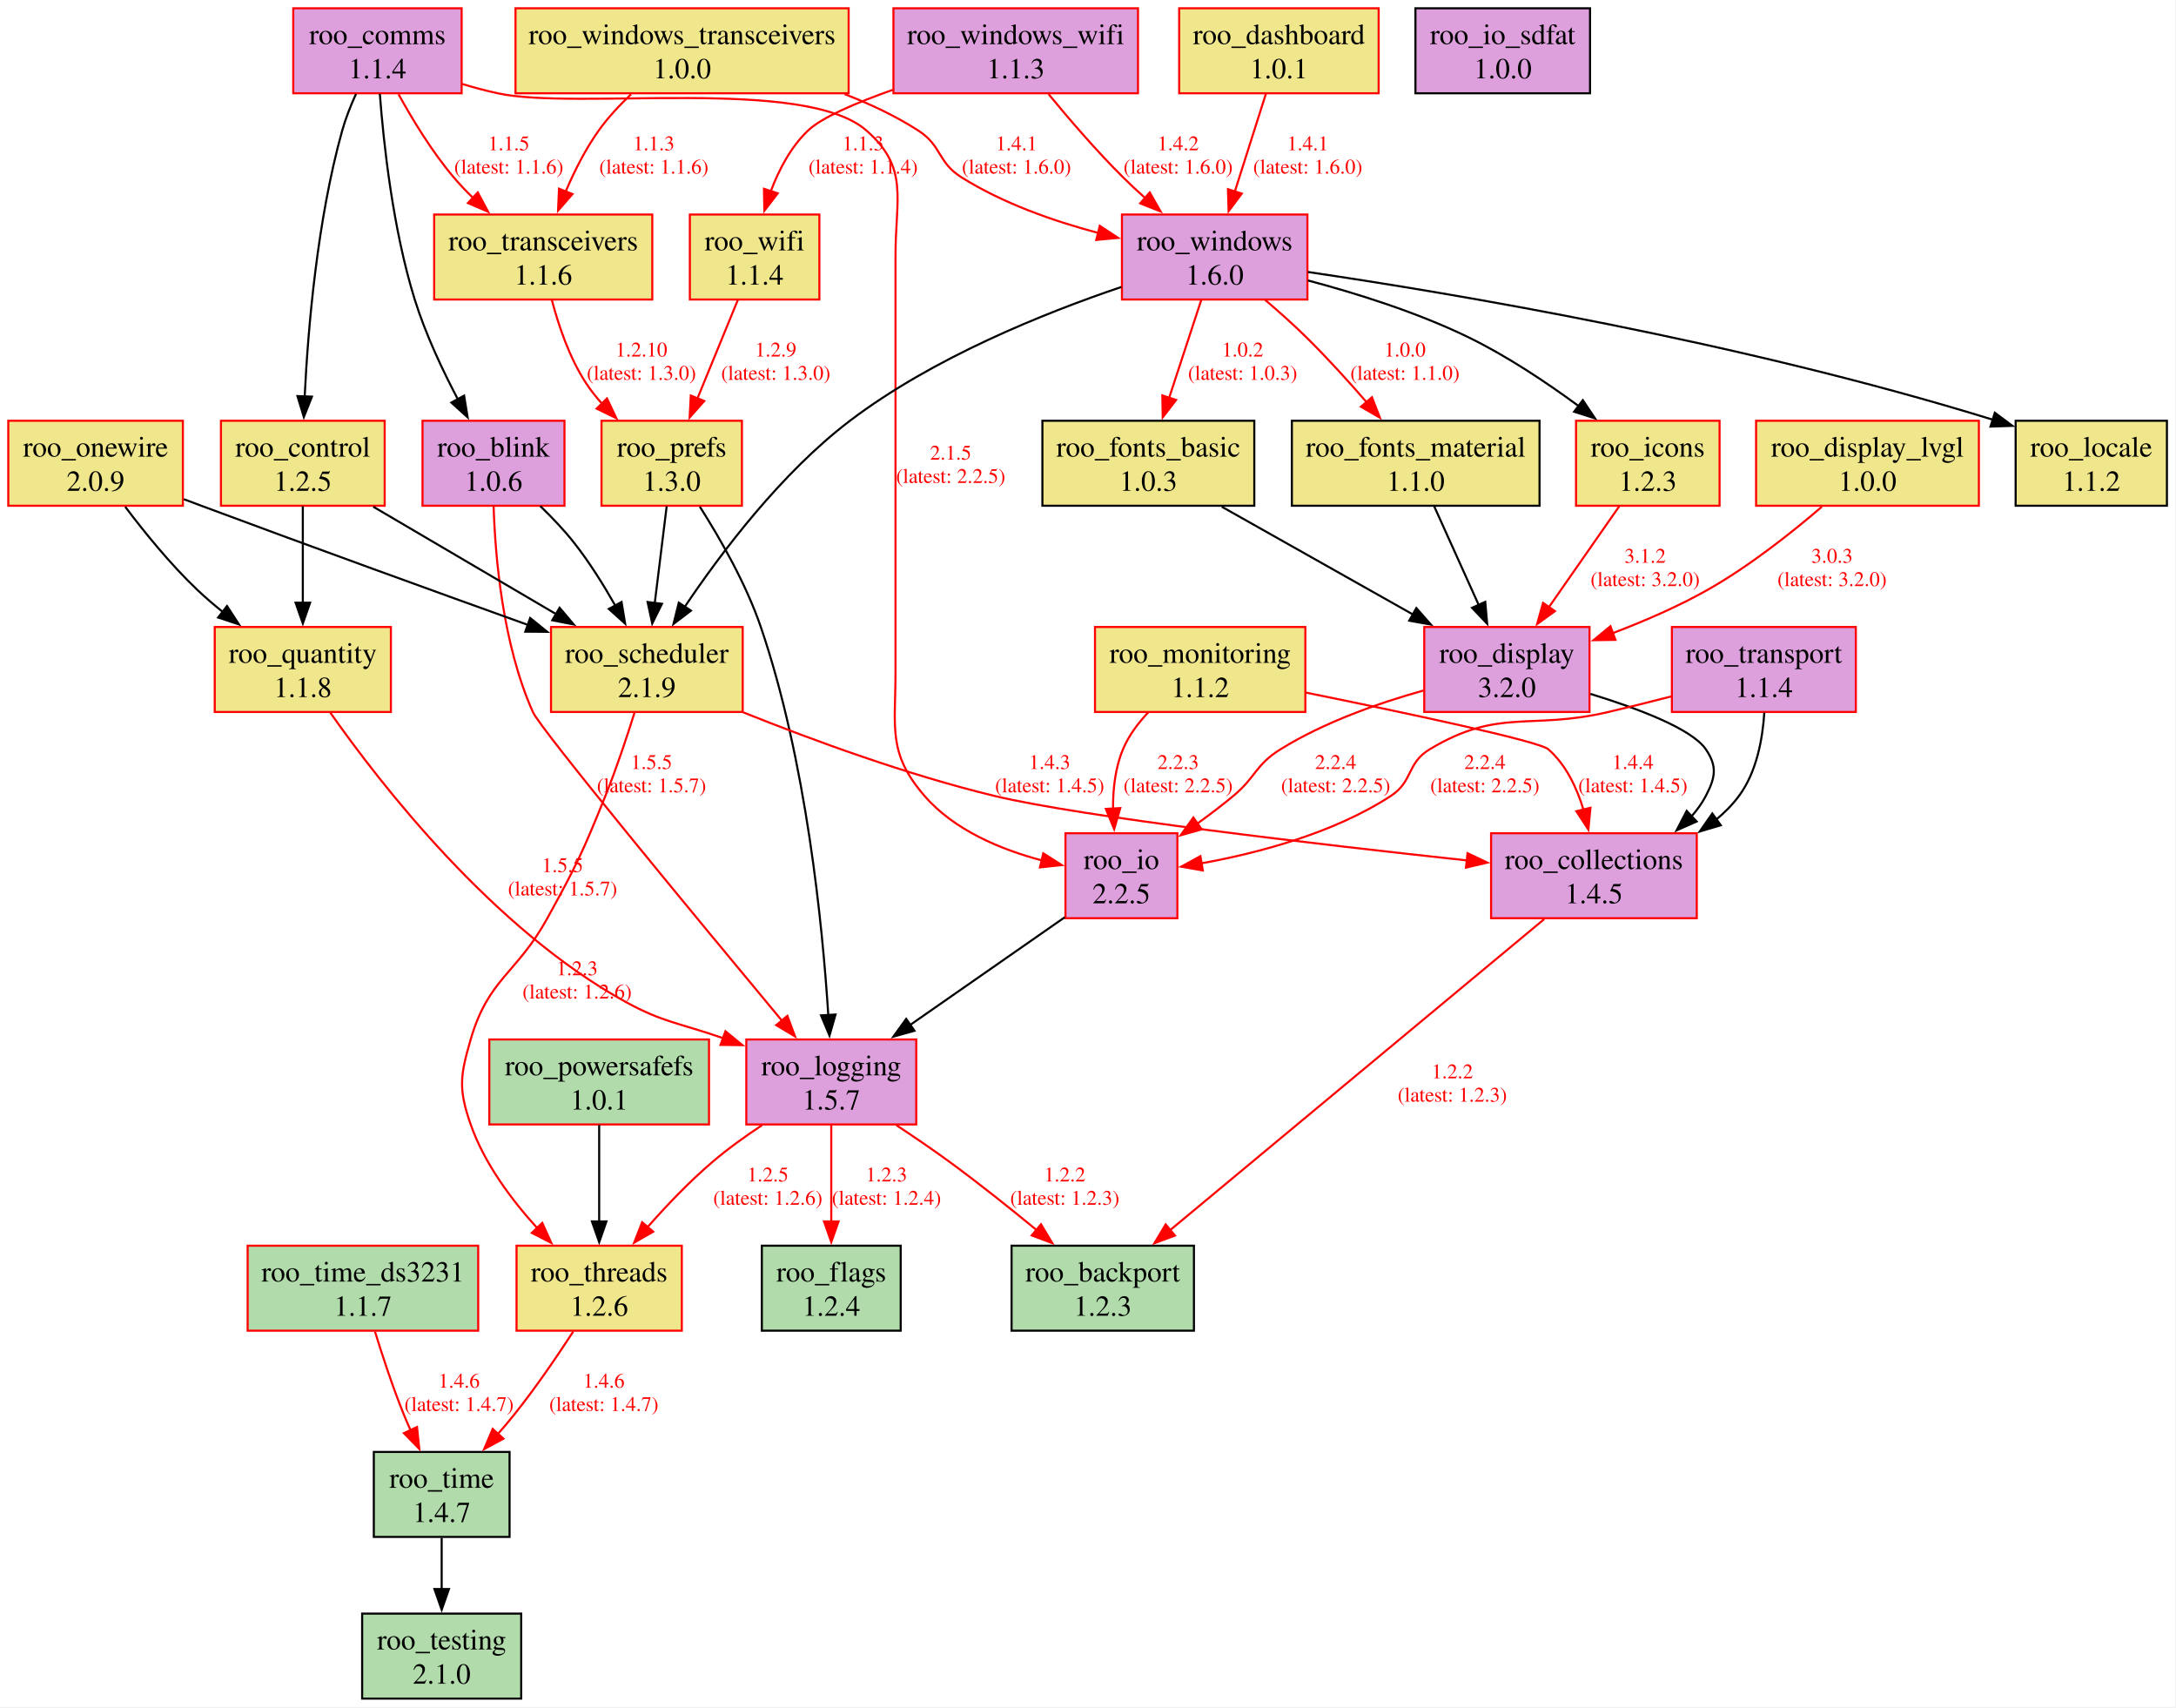
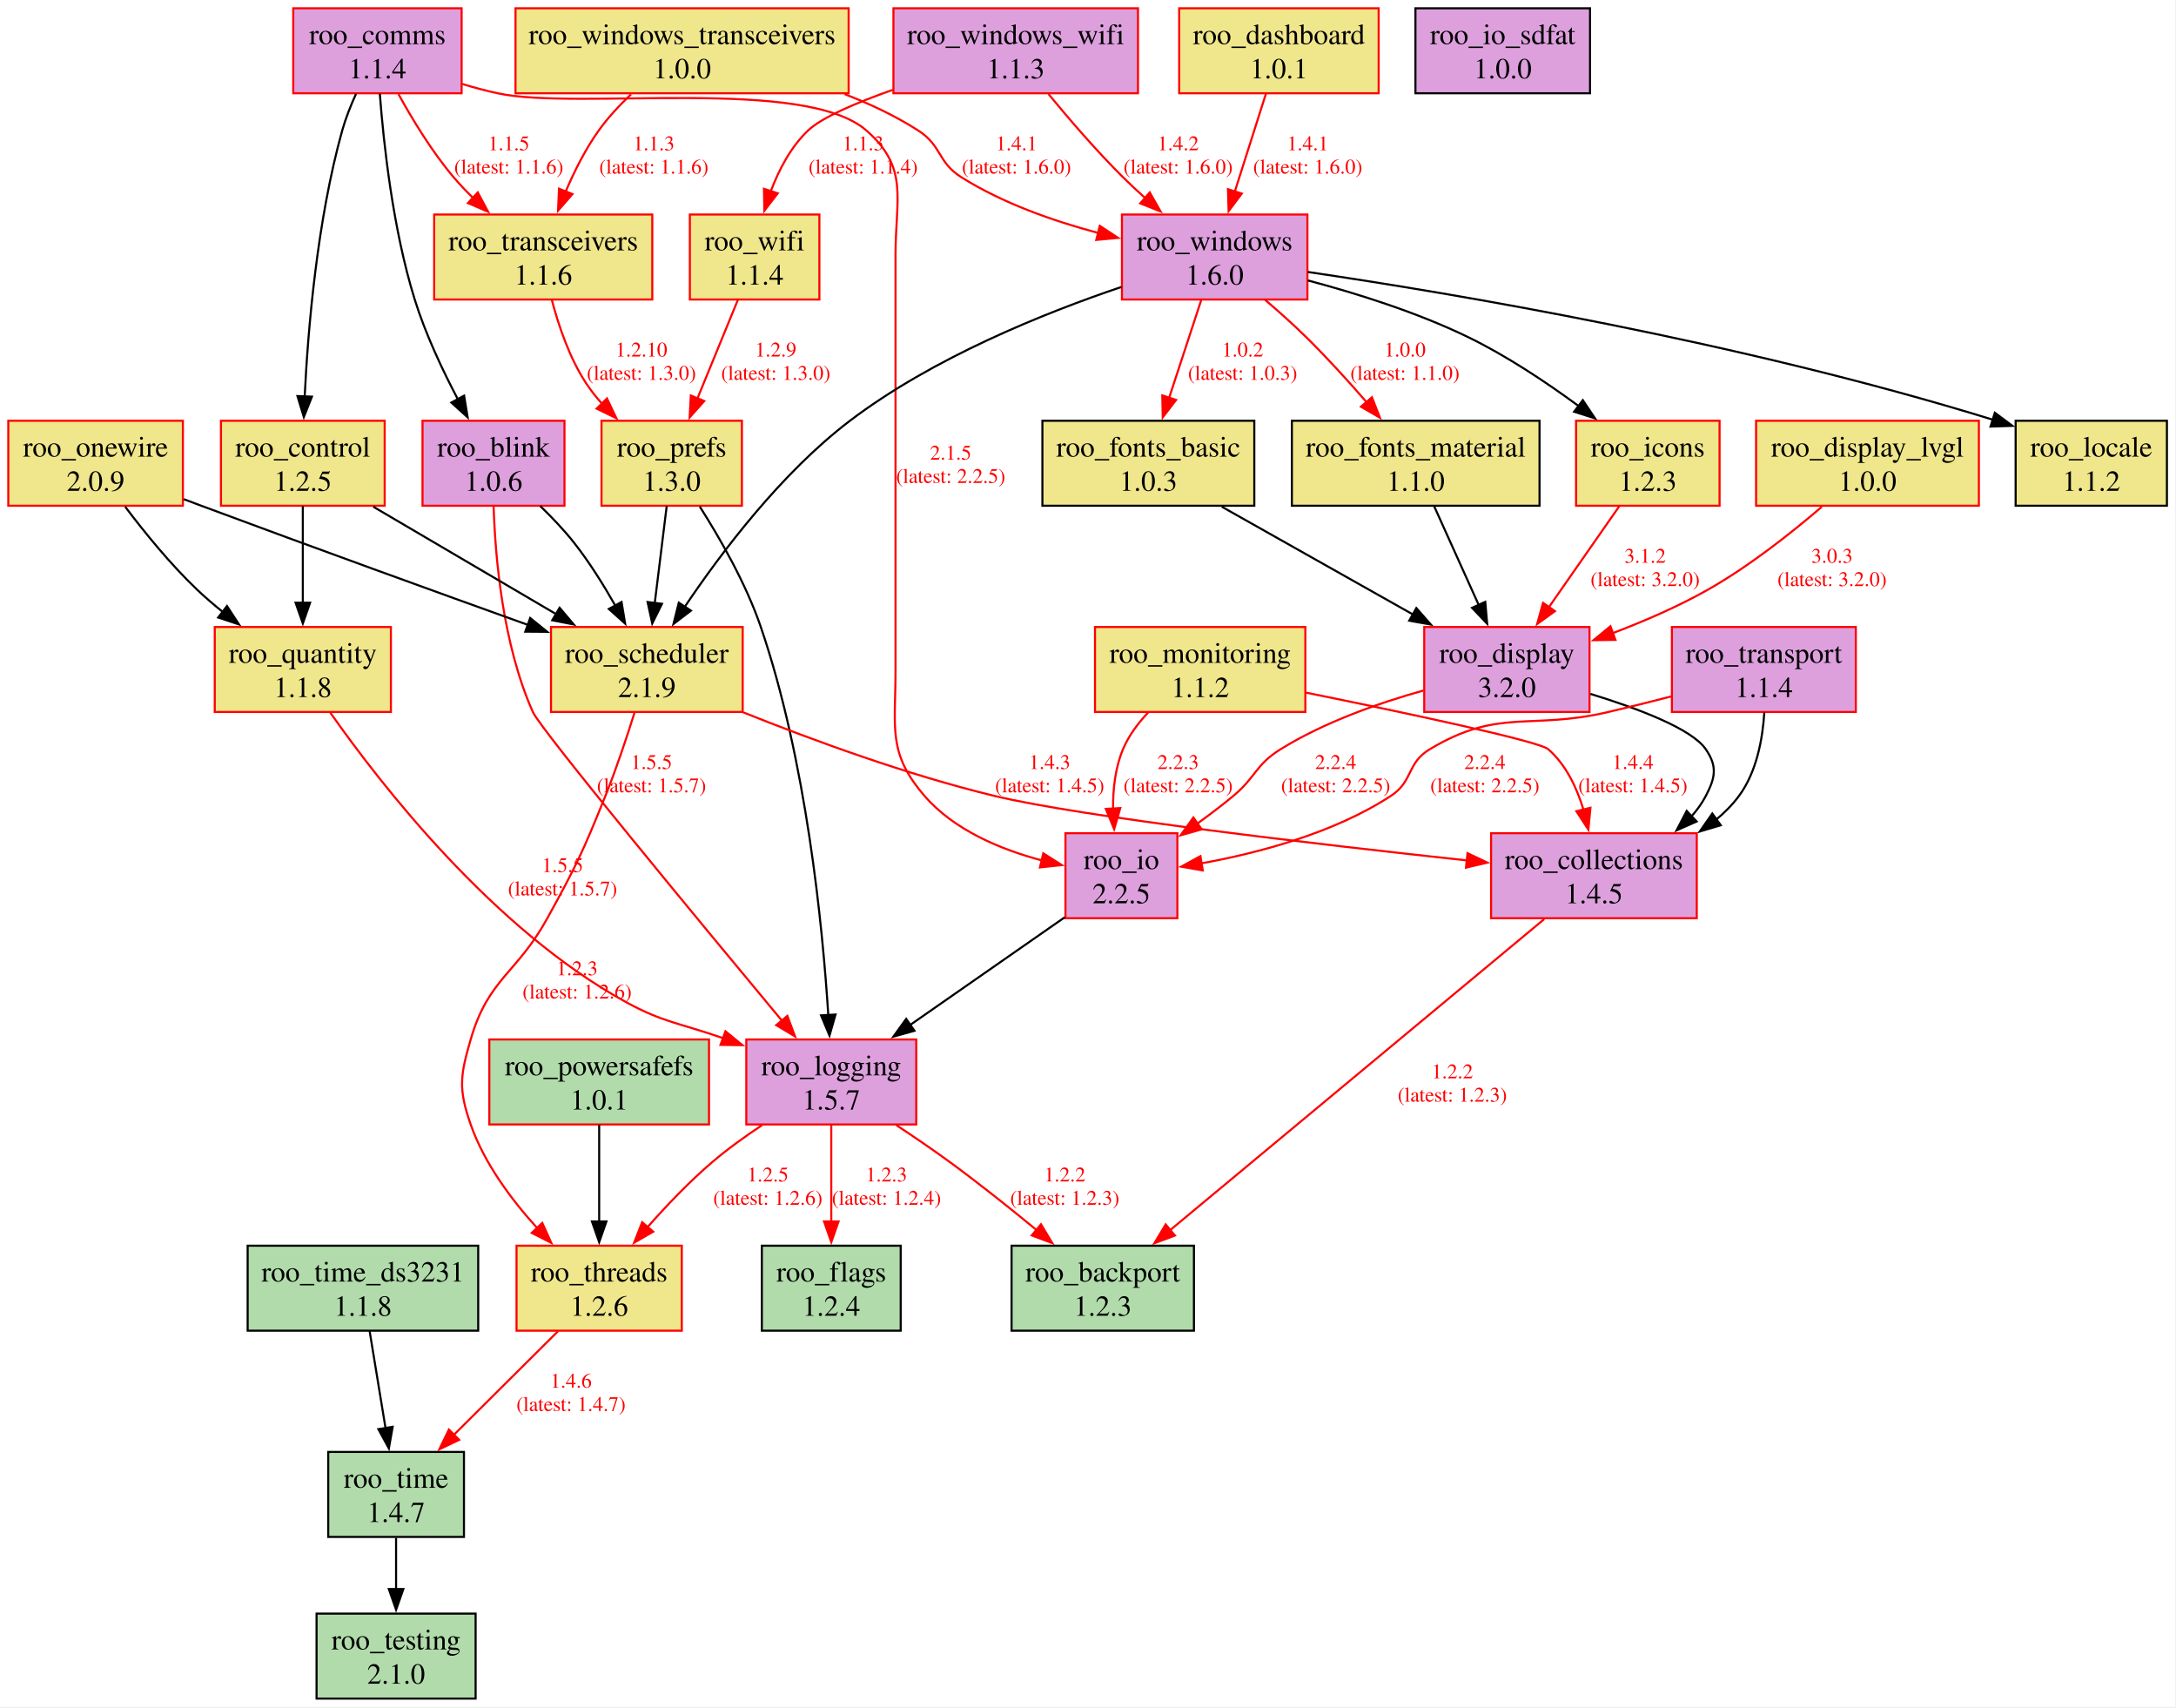
<svg xmlns="http://www.w3.org/2000/svg" width="1050pt" height="824pt" viewBox="0.00 0.00 1050.00 824.00">
  <g id="graph0" class="graph" transform="scale(1 1) rotate(0) translate(4 819.5)">
    <polygon fill="white" stroke="none" points="-4,4 -4,-819.5 1045.62,-819.5 1045.62,4 -4,4" />
    <g id="node1" class="node">
      <polygon fill="#b1dbab" stroke="black" points="572.12,-218.5 484.12,-218.5 484.12,-177.5 572.12,-177.5 572.12,-218.5" />
      <text xml:space="preserve" text-anchor="middle" x="528.12" y="-201.2" font-family="Times,serif" font-size="14.00">roo_backport</text>
      <text xml:space="preserve" text-anchor="middle" x="528.12" y="-184.7" font-family="Times,serif" font-size="14.00">1.2.3</text>
    </g>
    <g id="node2" class="node">
      <polygon fill="plum" stroke="red" points="268.38,-616.5 199.88,-616.5 199.88,-575.5 268.38,-575.5 268.38,-616.5" />
      <text xml:space="preserve" text-anchor="middle" x="234.12" y="-599.2" font-family="Times,serif" font-size="14.00">roo_blink</text>
      <text xml:space="preserve" text-anchor="middle" x="234.12" y="-582.7" font-family="Times,serif" font-size="14.00">1.0.6</text>
    </g>
    <g id="node16" class="node">
      <polygon fill="plum" stroke="red" points="438.12,-318 356.12,-318 356.12,-277 438.12,-277 438.12,-318" />
      <text xml:space="preserve" text-anchor="middle" x="397.12" y="-300.7" font-family="Times,serif" font-size="14.00">roo_logging</text>
      <text xml:space="preserve" text-anchor="middle" x="397.12" y="-284.2" font-family="Times,serif" font-size="14.00">1.5.7</text>
    </g>
    <g id="edge1" class="edge">
      <path fill="none" stroke="red" d="M234.19,-575.16C234.96,-550.79 238.54,-508.67 253.12,-476 256.94,-467.45 333.48,-374.94 373.38,-326.98" />
      <polygon fill="red" stroke="red" points="375.93,-329.39 379.64,-319.46 370.55,-324.91 375.93,-329.39" />
      <text xml:space="preserve" text-anchor="middle" x="310.37" y="-448.5" font-family="Times,serif" font-size="10.00" fill="red">1.5.5</text>
      <text xml:space="preserve" text-anchor="middle" x="310.37" y="-437.25" font-family="Times,serif" font-size="10.00" fill="red">(latest: 1.5.7)</text>
    </g>
    <g id="node22" class="node">
      <polygon fill="khaki" stroke="red" points="354.38,-517 261.88,-517 261.88,-476 354.38,-476 354.38,-517" />
      <text xml:space="preserve" text-anchor="middle" x="308.12" y="-499.7" font-family="Times,serif" font-size="14.00">roo_scheduler</text>
      <text xml:space="preserve" text-anchor="middle" x="308.12" y="-483.2" font-family="Times,serif" font-size="14.00">2.1.9</text>
    </g>
    <g id="edge2" class="edge">
      <path fill="none" stroke="black" d="M256.68,-575.36C262.37,-569.87 268.25,-563.7 273.12,-557.5 280.43,-548.21 287.27,-537.25 292.93,-527.25" />
      <polygon fill="black" stroke="black" points="295.92,-529.07 297.65,-518.62 289.78,-525.71 295.92,-529.07" />
    </g>
    <g id="node3" class="node">
      <polygon fill="plum" stroke="red" points="814.75,-417.5 715.5,-417.5 715.5,-376.5 814.75,-376.5 814.75,-417.5" />
      <text xml:space="preserve" text-anchor="middle" x="765.12" y="-400.2" font-family="Times,serif" font-size="14.00">roo_collections</text>
      <text xml:space="preserve" text-anchor="middle" x="765.12" y="-383.7" font-family="Times,serif" font-size="14.00">1.4.5</text>
    </g>
    <g id="edge3" class="edge">
      <path fill="none" stroke="red" d="M741.1,-376.03C698.31,-340.46 608.9,-266.14 560.66,-226.04" />
      <polygon fill="red" stroke="red" points="562.96,-223.4 553.03,-219.7 558.48,-228.78 562.96,-223.4" />
      <text xml:space="preserve" text-anchor="middle" x="696.81" y="-299.25" font-family="Times,serif" font-size="10.00" fill="red">1.2.2</text>
      <text xml:space="preserve" text-anchor="middle" x="696.81" y="-288" font-family="Times,serif" font-size="10.00" fill="red">(latest: 1.2.3)</text>
    </g>
    <g id="node4" class="node">
      <polygon fill="plum" stroke="red" points="218.75,-815.5 137.5,-815.5 137.5,-774.5 218.75,-774.5 218.75,-815.5" />
      <text xml:space="preserve" text-anchor="middle" x="178.12" y="-798.2" font-family="Times,serif" font-size="14.00">roo_comms</text>
      <text xml:space="preserve" text-anchor="middle" x="178.12" y="-781.7" font-family="Times,serif" font-size="14.00">1.1.4</text>
    </g>
    <g id="edge4" class="edge">
      <path fill="none" stroke="black" d="M179.28,-774.22C181.1,-750.26 185.57,-708.92 196.12,-675 201.31,-658.33 209.59,-640.77 217.1,-626.55" />
      <polygon fill="black" stroke="black" points="219.95,-628.62 221.65,-618.16 213.8,-625.28 219.95,-628.62" />
    </g>
    <g id="node5" class="node">
      <polygon fill="khaki" stroke="red" points="181.62,-616.5 102.62,-616.5 102.62,-575.5 181.62,-575.5 181.62,-616.5" />
      <text xml:space="preserve" text-anchor="middle" x="142.12" y="-599.2" font-family="Times,serif" font-size="14.00">roo_control</text>
      <text xml:space="preserve" text-anchor="middle" x="142.12" y="-582.7" font-family="Times,serif" font-size="14.00">1.2.5</text>
    </g>
    <g id="edge5" class="edge">
      <path fill="none" stroke="black" d="M167.78,-774.19C165.24,-768.6 162.78,-762.42 161.12,-756.5 149,-713.03 144.61,-660.78 143.02,-628.23" />
      <polygon fill="black" stroke="black" points="146.52,-628.13 142.61,-618.28 139.53,-628.42 146.52,-628.13" />
    </g>
    <g id="node13" class="node">
      <polygon fill="plum" stroke="red" points="564.12,-417.5 510.12,-417.5 510.12,-376.5 564.12,-376.5 564.12,-417.5" />
      <text xml:space="preserve" text-anchor="middle" x="537.12" y="-400.2" font-family="Times,serif" font-size="14.00">roo_io</text>
      <text xml:space="preserve" text-anchor="middle" x="537.12" y="-383.7" font-family="Times,serif" font-size="14.00">2.2.5</text>
    </g>
    <g id="edge6" class="edge">
      <path fill="none" stroke="red" d="M219,-779C224.7,-777.28 230.52,-775.71 236.12,-774.5 274.99,-766.11 384.27,-782.75 414.12,-756.5 434.69,-738.42 428.12,-723.88 428.12,-696.5 428.12,-696.5 428.12,-696.5 428.12,-495.5 428.12,-468.12 424.23,-456.23 442.12,-435.5 456.46,-418.89 479.13,-409.58 498.72,-404.39" />
      <polygon fill="red" stroke="red" points="499.41,-407.82 508.35,-402.13 497.81,-401.01 499.41,-407.82" />
      <text xml:space="preserve" text-anchor="middle" x="454.75" y="-597.75" font-family="Times,serif" font-size="10.00" fill="red">2.1.5</text>
      <text xml:space="preserve" text-anchor="middle" x="454.75" y="-586.5" font-family="Times,serif" font-size="10.00" fill="red">(latest: 2.2.5)</text>
    </g>
    <g id="node27" class="node">
      <polygon fill="khaki" stroke="red" points="310.75,-716 205.5,-716 205.5,-675 310.75,-675 310.75,-716" />
      <text xml:space="preserve" text-anchor="middle" x="258.12" y="-698.7" font-family="Times,serif" font-size="14.00">roo_transceivers</text>
      <text xml:space="preserve" text-anchor="middle" x="258.12" y="-682.2" font-family="Times,serif" font-size="14.00">1.1.6</text>
    </g>
    <g id="edge7" class="edge">
      <path fill="none" stroke="red" d="M188.3,-774.06C195.01,-761.87 204.45,-746.3 214.88,-734 217.76,-730.6 220.96,-727.24 224.27,-724.01" />
      <polygon fill="red" stroke="red" points="226.54,-726.68 231.53,-717.33 221.8,-721.53 226.54,-726.68" />
      <text xml:space="preserve" text-anchor="middle" x="241.5" y="-747" font-family="Times,serif" font-size="10.00" fill="red">1.1.5</text>
      <text xml:space="preserve" text-anchor="middle" x="241.5" y="-735.75" font-family="Times,serif" font-size="10.00" fill="red">(latest: 1.1.6)</text>
    </g>
    <g id="node21" class="node">
      <polygon fill="khaki" stroke="red" points="184.62,-517 99.62,-517 99.62,-476 184.62,-476 184.62,-517" />
      <text xml:space="preserve" text-anchor="middle" x="142.12" y="-499.7" font-family="Times,serif" font-size="14.00">roo_quantity</text>
      <text xml:space="preserve" text-anchor="middle" x="142.12" y="-483.2" font-family="Times,serif" font-size="14.00">1.1.8</text>
    </g>
    <g id="edge8" class="edge">
      <path fill="none" stroke="black" d="M142.12,-575.27C142.12,-561.79 142.12,-543.66 142.12,-528.29" />
      <polygon fill="black" stroke="black" points="145.63,-528.71 142.13,-518.71 138.63,-528.71 145.63,-528.71" />
    </g>
    <g id="edge9" class="edge">
      <path fill="none" stroke="black" d="M176.12,-575.03C201.63,-560.05 236.77,-539.41 264.38,-523.19" />
      <polygon fill="black" stroke="black" points="266.02,-526.29 272.87,-518.21 262.48,-520.25 266.02,-526.29" />
    </g>
    <g id="node6" class="node">
      <polygon fill="khaki" stroke="red" points="661.25,-815.5 565,-815.5 565,-774.5 661.25,-774.5 661.25,-815.5" />
      <text xml:space="preserve" text-anchor="middle" x="613.12" y="-798.2" font-family="Times,serif" font-size="14.00">roo_dashboard</text>
      <text xml:space="preserve" text-anchor="middle" x="613.12" y="-781.7" font-family="Times,serif" font-size="14.00">1.0.1</text>
    </g>
    <g id="node30" class="node">
      <polygon fill="plum" stroke="red" points="626.88,-716 537.38,-716 537.38,-675 626.88,-675 626.88,-716" />
      <text xml:space="preserve" text-anchor="middle" x="582.12" y="-698.7" font-family="Times,serif" font-size="14.00">roo_windows</text>
      <text xml:space="preserve" text-anchor="middle" x="582.12" y="-682.2" font-family="Times,serif" font-size="14.00">1.6.0</text>
    </g>
    <g id="edge10" class="edge">
      <path fill="none" stroke="red" d="M606.85,-774.27C602.52,-760.66 596.69,-742.3 591.77,-726.84" />
      <polygon fill="red" stroke="red" points="595.21,-726.11 588.85,-717.64 588.54,-728.23 595.21,-726.11" />
      <text xml:space="preserve" text-anchor="middle" x="627.03" y="-747" font-family="Times,serif" font-size="10.00" fill="red">1.4.1</text>
      <text xml:space="preserve" text-anchor="middle" x="627.03" y="-735.75" font-family="Times,serif" font-size="10.00" fill="red">(latest: 1.6.0)</text>
    </g>
    <g id="node7" class="node">
      <polygon fill="plum" stroke="red" points="763,-517 683.25,-517 683.25,-476 763,-476 763,-517" />
      <text xml:space="preserve" text-anchor="middle" x="723.12" y="-499.7" font-family="Times,serif" font-size="14.00">roo_display</text>
      <text xml:space="preserve" text-anchor="middle" x="723.12" y="-483.2" font-family="Times,serif" font-size="14.00">3.2.0</text>
    </g>
    <g id="edge11" class="edge">
      <path fill="none" stroke="black" d="M763.41,-484.73C786.57,-477.64 812.39,-467.86 819.12,-458 824.76,-449.74 823.76,-444.36 819.12,-435.5 817.27,-431.95 814.91,-428.68 812.22,-425.66" />
      <polygon fill="black" stroke="black" points="814.69,-423.17 805,-418.88 809.89,-428.28 814.69,-423.17" />
    </g>
    <g id="edge12" class="edge">
      <path fill="none" stroke="red" d="M682.79,-486.33C661.3,-480.32 635.01,-471.11 613.88,-458 601.79,-450.5 602.06,-444.59 591.12,-435.5 585.65,-430.95 579.64,-426.39 573.68,-422.1" />
      <polygon fill="red" stroke="red" points="575.88,-419.37 565.68,-416.49 571.85,-425.1 575.88,-419.37" />
      <text xml:space="preserve" text-anchor="middle" x="640.5" y="-448.5" font-family="Times,serif" font-size="10.00" fill="red">2.2.4</text>
      <text xml:space="preserve" text-anchor="middle" x="640.5" y="-437.25" font-family="Times,serif" font-size="10.00" fill="red">(latest: 2.2.5)</text>
    </g>
    <g id="node8" class="node">
      <polygon fill="khaki" stroke="red" points="950.88,-616.5 843.38,-616.5 843.38,-575.5 950.88,-575.5 950.88,-616.5" />
      <text xml:space="preserve" text-anchor="middle" x="897.12" y="-599.2" font-family="Times,serif" font-size="14.00">roo_display_lvgl</text>
      <text xml:space="preserve" text-anchor="middle" x="897.12" y="-582.7" font-family="Times,serif" font-size="14.00">1.0.0</text>
    </g>
    <g id="edge13" class="edge">
      <path fill="none" stroke="red" d="M875.12,-575.02C860.36,-562.35 840.03,-546.28 820.12,-535 805.84,-526.91 789.47,-519.83 774.29,-514.07" />
      <polygon fill="red" stroke="red" points="775.51,-510.79 764.92,-510.64 773.1,-517.37 775.51,-510.79" />
      <text xml:space="preserve" text-anchor="middle" x="880.03" y="-548" font-family="Times,serif" font-size="10.00" fill="red">3.0.3</text>
      <text xml:space="preserve" text-anchor="middle" x="880.03" y="-536.75" font-family="Times,serif" font-size="10.00" fill="red">(latest: 3.2.0)</text>
    </g>
    <g id="node9" class="node">
      <polygon fill="#b1dbab" stroke="black" points="430.62,-218.5 363.62,-218.5 363.62,-177.5 430.62,-177.5 430.62,-218.5" />
      <text xml:space="preserve" text-anchor="middle" x="397.12" y="-201.2" font-family="Times,serif" font-size="14.00">roo_flags</text>
      <text xml:space="preserve" text-anchor="middle" x="397.12" y="-184.7" font-family="Times,serif" font-size="14.00">1.2.4</text>
    </g>
    <g id="node10" class="node">
      <polygon fill="khaki" stroke="black" points="601.25,-616.5 499,-616.5 499,-575.5 601.25,-575.5 601.25,-616.5" />
      <text xml:space="preserve" text-anchor="middle" x="550.12" y="-599.2" font-family="Times,serif" font-size="14.00">roo_fonts_basic</text>
      <text xml:space="preserve" text-anchor="middle" x="550.12" y="-582.7" font-family="Times,serif" font-size="14.00">1.0.3</text>
    </g>
    <g id="edge14" class="edge">
      <path fill="none" stroke="black" d="M585.55,-575.03C612.26,-559.98 649.08,-539.23 677.91,-522.98" />
      <polygon fill="black" stroke="black" points="679.43,-526.14 686.43,-518.18 676,-520.04 679.43,-526.14" />
    </g>
    <g id="node11" class="node">
      <polygon fill="khaki" stroke="black" points="738.88,-616.5 619.38,-616.5 619.38,-575.5 738.88,-575.5 738.88,-616.5" />
      <text xml:space="preserve" text-anchor="middle" x="679.12" y="-599.2" font-family="Times,serif" font-size="14.00">roo_fonts_material</text>
      <text xml:space="preserve" text-anchor="middle" x="679.12" y="-582.7" font-family="Times,serif" font-size="14.00">1.1.0</text>
    </g>
    <g id="edge15" class="edge">
      <path fill="none" stroke="black" d="M688.03,-575.27C694.23,-561.53 702.62,-542.94 709.64,-527.39" />
      <polygon fill="black" stroke="black" points="712.69,-529.14 713.61,-518.58 706.31,-526.26 712.69,-529.14" />
    </g>
    <g id="node12" class="node">
      <polygon fill="khaki" stroke="red" points="825.75,-616.5 756.5,-616.5 756.5,-575.5 825.75,-575.5 825.75,-616.5" />
      <text xml:space="preserve" text-anchor="middle" x="791.12" y="-599.2" font-family="Times,serif" font-size="14.00">roo_icons</text>
      <text xml:space="preserve" text-anchor="middle" x="791.12" y="-582.7" font-family="Times,serif" font-size="14.00">1.2.3</text>
    </g>
    <g id="edge16" class="edge">
      <path fill="none" stroke="red" d="M777.36,-575.27C767.59,-561.26 754.32,-542.23 743.35,-526.49" />
      <polygon fill="red" stroke="red" points="746.32,-524.64 737.73,-518.44 740.58,-528.65 746.32,-524.64" />
      <text xml:space="preserve" text-anchor="middle" x="789.84" y="-548" font-family="Times,serif" font-size="10.00" fill="red">3.1.2</text>
      <text xml:space="preserve" text-anchor="middle" x="789.84" y="-536.75" font-family="Times,serif" font-size="10.00" fill="red">(latest: 3.2.0)</text>
    </g>
    <g id="edge17" class="edge">
      <path fill="none" stroke="black" d="M509.8,-376.97C488.54,-362.16 458.78,-341.44 435.19,-325.01" />
      <polygon fill="black" stroke="black" points="437.27,-322.2 427.07,-319.35 433.27,-327.94 437.27,-322.2" />
    </g>
    <g id="node14" class="node">
      <polygon fill="plum" stroke="black" points="763.25,-815.5 679,-815.5 679,-774.5 763.25,-774.5 763.25,-815.5" />
      <text xml:space="preserve" text-anchor="middle" x="721.12" y="-798.2" font-family="Times,serif" font-size="14.00">roo_io_sdfat</text>
      <text xml:space="preserve" text-anchor="middle" x="721.12" y="-781.7" font-family="Times,serif" font-size="14.00">1.0.0</text>
    </g>
    <g id="node15" class="node">
      <polygon fill="khaki" stroke="black" points="1041.62,-616.5 968.62,-616.5 968.62,-575.5 1041.62,-575.5 1041.62,-616.5" />
      <text xml:space="preserve" text-anchor="middle" x="1005.12" y="-599.2" font-family="Times,serif" font-size="14.00">roo_locale</text>
      <text xml:space="preserve" text-anchor="middle" x="1005.12" y="-582.7" font-family="Times,serif" font-size="14.00">1.1.2</text>
    </g>
    <g id="edge18" class="edge">
      <path fill="none" stroke="red" d="M428.57,-276.61C436.98,-271.08 446,-264.94 454.12,-259 468.33,-248.61 483.52,-236.48 496.41,-225.87" />
      <polygon fill="red" stroke="red" points="498.31,-228.84 503.77,-219.76 493.84,-223.45 498.31,-228.84" />
      <text xml:space="preserve" text-anchor="middle" x="509.79" y="-249.5" font-family="Times,serif" font-size="10.00" fill="red">1.2.2</text>
      <text xml:space="preserve" text-anchor="middle" x="509.79" y="-238.25" font-family="Times,serif" font-size="10.00" fill="red">(latest: 1.2.3)</text>
    </g>
    <g id="edge19" class="edge">
      <path fill="none" stroke="red" d="M397.12,-276.77C397.12,-263.29 397.12,-245.16 397.12,-229.79" />
      <polygon fill="red" stroke="red" points="400.63,-230.21 397.13,-220.21 393.63,-230.21 400.63,-230.21" />
      <text xml:space="preserve" text-anchor="middle" x="423.75" y="-249.5" font-family="Times,serif" font-size="10.00" fill="red">1.2.3</text>
      <text xml:space="preserve" text-anchor="middle" x="423.75" y="-238.25" font-family="Times,serif" font-size="10.00" fill="red">(latest: 1.2.4)</text>
    </g>
    <g id="node24" class="node">
      <polygon fill="khaki" stroke="red" points="325,-218.5 245.25,-218.5 245.25,-177.5 325,-177.5 325,-218.5" />
      <text xml:space="preserve" text-anchor="middle" x="285.12" y="-201.2" font-family="Times,serif" font-size="14.00">roo_threads</text>
      <text xml:space="preserve" text-anchor="middle" x="285.12" y="-184.7" font-family="Times,serif" font-size="14.00">1.2.6</text>
    </g>
    <g id="edge20" class="edge">
      <path fill="none" stroke="red" d="M363.71,-276.64C355.62,-271.29 347.2,-265.24 339.88,-259 328.72,-249.5 317.6,-237.83 308.33,-227.31" />
      <polygon fill="red" stroke="red" points="311.18,-225.26 302,-219.97 305.87,-229.83 311.18,-225.26" />
      <text xml:space="preserve" text-anchor="middle" x="366.5" y="-249.5" font-family="Times,serif" font-size="10.00" fill="red">1.2.5</text>
      <text xml:space="preserve" text-anchor="middle" x="366.5" y="-238.25" font-family="Times,serif" font-size="10.00" fill="red">(latest: 1.2.6)</text>
    </g>
    <g id="node17" class="node">
      <polygon fill="khaki" stroke="red" points="625.88,-517 524.38,-517 524.38,-476 625.88,-476 625.88,-517" />
      <text xml:space="preserve" text-anchor="middle" x="575.12" y="-499.7" font-family="Times,serif" font-size="14.00">roo_monitoring</text>
      <text xml:space="preserve" text-anchor="middle" x="575.12" y="-483.2" font-family="Times,serif" font-size="14.00">1.1.2</text>
    </g>
    <g id="edge21" class="edge">
      <path fill="none" stroke="red" d="M625.94,-485.39C673.72,-475.69 738.62,-461.95 743.12,-458 751.64,-450.54 756.87,-439.49 760.07,-428.89" />
      <polygon fill="red" stroke="red" points="763.45,-429.79 762.45,-419.24 756.65,-428.12 763.45,-429.79" />
      <text xml:space="preserve" text-anchor="middle" x="783.92" y="-448.5" font-family="Times,serif" font-size="10.00" fill="red">1.4.4</text>
      <text xml:space="preserve" text-anchor="middle" x="783.92" y="-437.25" font-family="Times,serif" font-size="10.00" fill="red">(latest: 1.4.5)</text>
    </g>
    <g id="edge22" class="edge">
      <path fill="none" stroke="red" d="M550.16,-475.9C545.18,-470.66 540.64,-464.6 537.88,-458 534.16,-449.15 533.02,-438.9 533.09,-429.41" />
      <polygon fill="red" stroke="red" points="536.58,-429.63 533.63,-419.46 529.59,-429.25 536.58,-429.63" />
      <text xml:space="preserve" text-anchor="middle" x="564.5" y="-448.5" font-family="Times,serif" font-size="10.00" fill="red">2.2.3</text>
      <text xml:space="preserve" text-anchor="middle" x="564.5" y="-437.25" font-family="Times,serif" font-size="10.00" fill="red">(latest: 2.2.5)</text>
    </g>
    <g id="node18" class="node">
      <polygon fill="khaki" stroke="red" points="84.25,-616.5 0,-616.5 0,-575.5 84.25,-575.5 84.25,-616.5" />
      <text xml:space="preserve" text-anchor="middle" x="42.12" y="-599.2" font-family="Times,serif" font-size="14.00">roo_onewire</text>
      <text xml:space="preserve" text-anchor="middle" x="42.12" y="-582.7" font-family="Times,serif" font-size="14.00">2.0.9</text>
    </g>
    <g id="edge24" class="edge">
      <path fill="none" stroke="black" d="M56.42,-575.01C65.63,-562.8 78.26,-547.23 91.12,-535 95,-531.31 99.25,-527.67 103.59,-524.19" />
      <polygon fill="black" stroke="black" points="105.53,-527.11 111.32,-518.24 101.26,-521.57 105.53,-527.11" />
    </g>
    <g id="edge23" class="edge">
      <path fill="none" stroke="black" d="M84.68,-578.67C87.54,-577.59 90.37,-576.53 93.12,-575.5 146.46,-555.63 207.48,-533.55 250.86,-517.97" />
      <polygon fill="black" stroke="black" points="251.83,-521.34 260.06,-514.67 249.47,-514.75 251.83,-521.34" />
    </g>
    <g id="node19" class="node">
      <polygon fill="#b1dbab" stroke="red" points="338.12,-318 232.12,-318 232.12,-277 338.12,-277 338.12,-318" />
      <text xml:space="preserve" text-anchor="middle" x="285.12" y="-300.7" font-family="Times,serif" font-size="14.00">roo_powersafefs</text>
      <text xml:space="preserve" text-anchor="middle" x="285.12" y="-284.2" font-family="Times,serif" font-size="14.00">1.0.1</text>
    </g>
    <g id="edge25" class="edge">
      <path fill="none" stroke="black" d="M285.12,-276.77C285.12,-263.29 285.12,-245.16 285.12,-229.79" />
      <polygon fill="black" stroke="black" points="288.63,-230.21 285.13,-220.21 281.63,-230.21 288.63,-230.21" />
    </g>
    <g id="node20" class="node">
      <polygon fill="khaki" stroke="red" points="354,-616.5 286.25,-616.5 286.25,-575.5 354,-575.5 354,-616.5" />
      <text xml:space="preserve" text-anchor="middle" x="320.12" y="-599.2" font-family="Times,serif" font-size="14.00">roo_prefs</text>
      <text xml:space="preserve" text-anchor="middle" x="320.12" y="-582.7" font-family="Times,serif" font-size="14.00">1.3.0</text>
    </g>
    <g id="edge26" class="edge">
      <path fill="none" stroke="black" d="M333.69,-575.06C343.4,-559.81 355.98,-537.93 363.12,-517 385.08,-452.71 392.93,-372.91 395.68,-329.75" />
      <polygon fill="black" stroke="black" points="399.17,-330.04 396.26,-319.85 392.18,-329.63 399.17,-330.04" />
    </g>
    <g id="edge27" class="edge">
      <path fill="none" stroke="black" d="M317.7,-575.27C316.04,-561.79 313.81,-543.66 311.91,-528.29" />
      <polygon fill="black" stroke="black" points="315.43,-528.2 310.73,-518.7 308.48,-529.06 315.43,-528.2" />
    </g>
    <g id="edge28" class="edge">
      <path fill="none" stroke="red" d="M155.39,-475.67C179.49,-441.35 233.92,-371.17 298.12,-336 315.85,-326.29 323.41,-326.07 345.06,-318.59" />
      <polygon fill="red" stroke="red" points="346.05,-321.96 354.26,-315.25 343.66,-315.38 346.05,-321.96" />
      <text xml:space="preserve" text-anchor="middle" x="267.45" y="-398.75" font-family="Times,serif" font-size="10.00" fill="red">1.5.5</text>
      <text xml:space="preserve" text-anchor="middle" x="267.45" y="-387.5" font-family="Times,serif" font-size="10.00" fill="red">(latest: 1.5.7)</text>
    </g>
    <g id="edge29" class="edge">
      <path fill="none" stroke="red" d="M354.66,-475.81C387.88,-462.51 433.93,-445.6 475.88,-435.5 517.87,-425.39 632.38,-412.1 704.08,-404.36" />
      <polygon fill="red" stroke="red" points="704.13,-407.87 713.7,-403.33 703.38,-400.91 704.13,-407.87" />
      <text xml:space="preserve" text-anchor="middle" x="502.5" y="-448.5" font-family="Times,serif" font-size="10.00" fill="red">1.4.3</text>
      <text xml:space="preserve" text-anchor="middle" x="502.5" y="-437.25" font-family="Times,serif" font-size="10.00" fill="red">(latest: 1.4.5)</text>
    </g>
    <g id="edge30" class="edge">
      <path fill="none" stroke="red" d="M302.14,-475.55C298.45,-463.77 293.41,-448.64 288.12,-435.5 277.29,-408.57 274.13,-401.92 260.12,-376.5 245.28,-349.55 231.69,-347.55 223.12,-318 218.05,-300.5 217.12,-294.2 223.12,-277 229.69,-258.2 242.88,-240.54 255.42,-226.79" />
      <polygon fill="red" stroke="red" points="257.66,-229.51 262.03,-219.85 252.6,-224.68 257.66,-229.51" />
      <text xml:space="preserve" text-anchor="middle" x="274.47" y="-349" font-family="Times,serif" font-size="10.00" fill="red">1.2.3</text>
      <text xml:space="preserve" text-anchor="middle" x="274.47" y="-337.75" font-family="Times,serif" font-size="10.00" fill="red">(latest: 1.2.6)</text>
    </g>
    <g id="node23" class="node">
-       <polygon fill="#b1dbab" stroke="black" points="247.5,-41 170.75,-41 170.75,0 247.5,0 247.5,-41" />
-       <text xml:space="preserve" text-anchor="middle" x="209.12" y="-23.7" font-family="Times,serif" font-size="14.00">roo_testing</text>
-       <text xml:space="preserve" text-anchor="middle" x="209.12" y="-7.2" font-family="Times,serif" font-size="14.00">2.1.0</text>
+       <polygon fill="#b1dbab" stroke="black" points="225.5,-41 148.75,-41 148.75,0 225.5,0 225.5,-41" />
+       <text xml:space="preserve" text-anchor="middle" x="187.12" y="-23.7" font-family="Times,serif" font-size="14.00">roo_testing</text>
+       <text xml:space="preserve" text-anchor="middle" x="187.12" y="-7.2" font-family="Times,serif" font-size="14.00">2.1.0</text>
    </g>
    <g id="node25" class="node">
-       <polygon fill="#b1dbab" stroke="black" points="241.88,-119 176.38,-119 176.38,-78 241.88,-78 241.88,-119" />
-       <text xml:space="preserve" text-anchor="middle" x="209.12" y="-101.7" font-family="Times,serif" font-size="14.00">roo_time</text>
-       <text xml:space="preserve" text-anchor="middle" x="209.12" y="-85.2" font-family="Times,serif" font-size="14.00">1.4.7</text>
+       <polygon fill="#b1dbab" stroke="black" points="219.88,-119 154.38,-119 154.38,-78 219.88,-78 219.88,-119" />
+       <text xml:space="preserve" text-anchor="middle" x="187.12" y="-101.7" font-family="Times,serif" font-size="14.00">roo_time</text>
+       <text xml:space="preserve" text-anchor="middle" x="187.12" y="-85.2" font-family="Times,serif" font-size="14.00">1.4.7</text>
    </g>
    <g id="edge31" class="edge">
-       <path fill="none" stroke="red" d="M272.56,-177.01C264.79,-165.08 254.38,-149.8 244.12,-137 241.66,-133.92 238.99,-130.78 236.28,-127.69" />
-       <polygon fill="red" stroke="red" points="238.93,-125.41 229.61,-120.36 233.75,-130.11 238.93,-125.41" />
-       <text xml:space="preserve" text-anchor="middle" x="287.38" y="-150" font-family="Times,serif" font-size="10.00" fill="red">1.4.6</text>
-       <text xml:space="preserve" text-anchor="middle" x="287.38" y="-138.75" font-family="Times,serif" font-size="10.00" fill="red">(latest: 1.4.7)</text>
+       <path fill="none" stroke="red" d="M265.29,-177.27C250.81,-162.86 230.99,-143.14 214.93,-127.17" />
+       <polygon fill="red" stroke="red" points="217.56,-124.84 208,-120.27 212.62,-129.8 217.56,-124.84" />
+       <text xml:space="preserve" text-anchor="middle" x="271.53" y="-150" font-family="Times,serif" font-size="10.00" fill="red">1.4.6</text>
+       <text xml:space="preserve" text-anchor="middle" x="271.53" y="-138.75" font-family="Times,serif" font-size="10.00" fill="red">(latest: 1.4.7)</text>
    </g>
    <g id="edge32" class="edge">
-       <path fill="none" stroke="black" d="M209.12,-77.53C209.12,-69.94 209.12,-61.1 209.12,-52.71" />
-       <polygon fill="black" stroke="black" points="212.63,-52.85 209.13,-42.85 205.63,-52.85 212.63,-52.85" />
+       <path fill="none" stroke="black" d="M187.12,-77.53C187.12,-69.94 187.12,-61.1 187.12,-52.71" />
+       <polygon fill="black" stroke="black" points="190.63,-52.85 187.13,-42.85 183.63,-52.85 190.63,-52.85" />
    </g>
    <g id="node26" class="node">
-       <polygon fill="#b1dbab" stroke="red" points="226.75,-218.5 115.5,-218.5 115.5,-177.5 226.75,-177.5 226.75,-218.5" />
+       <polygon fill="#b1dbab" stroke="black" points="226.75,-218.5 115.5,-218.5 115.5,-177.5 226.75,-177.5 226.75,-218.5" />
      <text xml:space="preserve" text-anchor="middle" x="171.12" y="-201.2" font-family="Times,serif" font-size="14.00">roo_time_ds3231</text>
-       <text xml:space="preserve" text-anchor="middle" x="171.12" y="-184.7" font-family="Times,serif" font-size="14.00">1.1.7</text>
+       <text xml:space="preserve" text-anchor="middle" x="171.12" y="-184.7" font-family="Times,serif" font-size="14.00">1.1.8</text>
    </g>
    <g id="edge33" class="edge">
-       <path fill="none" stroke="red" d="M176.96,-177.03C180.58,-165.24 185.56,-150.11 190.88,-137 191.89,-134.51 192.99,-131.95 194.13,-129.4" />
-       <polygon fill="red" stroke="red" points="197.23,-131.03 198.31,-120.49 190.89,-128.06 197.23,-131.03" />
-       <text xml:space="preserve" text-anchor="middle" x="217.5" y="-150" font-family="Times,serif" font-size="10.00" fill="red">1.4.6</text>
-       <text xml:space="preserve" text-anchor="middle" x="217.5" y="-138.75" font-family="Times,serif" font-size="10.00" fill="red">(latest: 1.4.7)</text>
+       <path fill="none" stroke="black" d="M174.36,-177.27C176.57,-163.79 179.55,-145.66 182.07,-130.29" />
+       <polygon fill="black" stroke="black" points="185.48,-131.13 183.65,-120.69 178.57,-130 185.48,-131.13" />
    </g>
    <g id="edge34" class="edge">
      <path fill="none" stroke="red" d="M262.3,-674.73C265.52,-662.45 270.8,-646.74 278.88,-634.5 281.14,-631.07 283.79,-627.74 286.63,-624.58" />
      <polygon fill="red" stroke="red" points="288.88,-627.28 293.42,-617.71 283.9,-622.36 288.88,-627.28" />
      <text xml:space="preserve" text-anchor="middle" x="305.5" y="-647.5" font-family="Times,serif" font-size="10.00" fill="red">1.2.10</text>
      <text xml:space="preserve" text-anchor="middle" x="305.5" y="-636.25" font-family="Times,serif" font-size="10.00" fill="red">(latest: 1.3.0)</text>
    </g>
    <g id="node28" class="node">
      <polygon fill="plum" stroke="red" points="891.5,-517 802.75,-517 802.75,-476 891.5,-476 891.5,-517" />
      <text xml:space="preserve" text-anchor="middle" x="847.12" y="-499.7" font-family="Times,serif" font-size="14.00">roo_transport</text>
      <text xml:space="preserve" text-anchor="middle" x="847.12" y="-483.2" font-family="Times,serif" font-size="14.00">1.1.4</text>
    </g>
    <g id="edge35" class="edge">
      <path fill="none" stroke="black" d="M847.34,-475.68C846.54,-463.07 843.67,-447.02 835.12,-435.5 831.96,-431.23 828.15,-427.39 823.97,-423.95" />
      <polygon fill="black" stroke="black" points="826.35,-421.35 816.19,-418.34 822.25,-427.03 826.35,-421.35" />
    </g>
    <g id="edge36" class="edge">
      <path fill="none" stroke="red" d="M802.4,-483.49C792.45,-480.93 781.95,-478.3 772.12,-476 734,-467.07 719.44,-478.16 685.88,-458 674.72,-451.3 678.02,-442.62 667.12,-435.5 639.42,-417.41 602.84,-407.87 575.54,-402.95" />
      <polygon fill="red" stroke="red" points="576.39,-399.55 565.96,-401.37 575.25,-406.45 576.39,-399.55" />
      <text xml:space="preserve" text-anchor="middle" x="712.5" y="-448.5" font-family="Times,serif" font-size="10.00" fill="red">2.2.4</text>
      <text xml:space="preserve" text-anchor="middle" x="712.5" y="-437.25" font-family="Times,serif" font-size="10.00" fill="red">(latest: 2.2.5)</text>
    </g>
    <g id="node29" class="node">
      <polygon fill="khaki" stroke="red" points="391.38,-716 328.88,-716 328.88,-675 391.38,-675 391.38,-716" />
      <text xml:space="preserve" text-anchor="middle" x="360.12" y="-698.7" font-family="Times,serif" font-size="14.00">roo_wifi</text>
      <text xml:space="preserve" text-anchor="middle" x="360.12" y="-682.2" font-family="Times,serif" font-size="14.00">1.1.4</text>
    </g>
    <g id="edge37" class="edge">
      <path fill="none" stroke="red" d="M352.03,-674.77C346.45,-661.16 338.91,-642.8 332.57,-627.34" />
      <polygon fill="red" stroke="red" points="335.82,-626.02 328.78,-618.1 329.34,-628.68 335.82,-626.02" />
      <text xml:space="preserve" text-anchor="middle" x="370.33" y="-647.5" font-family="Times,serif" font-size="10.00" fill="red">1.2.9</text>
      <text xml:space="preserve" text-anchor="middle" x="370.33" y="-636.25" font-family="Times,serif" font-size="10.00" fill="red">(latest: 1.3.0)</text>
    </g>
    <g id="edge38" class="edge">
      <path fill="none" stroke="red" d="M575.65,-674.77C571.18,-661.16 565.16,-642.8 560.08,-627.34" />
      <polygon fill="red" stroke="red" points="563.51,-626.55 557.06,-618.14 556.86,-628.73 563.51,-626.55" />
      <text xml:space="preserve" text-anchor="middle" x="595.62" y="-647.5" font-family="Times,serif" font-size="10.00" fill="red">1.0.2</text>
      <text xml:space="preserve" text-anchor="middle" x="595.62" y="-636.25" font-family="Times,serif" font-size="10.00" fill="red">(latest: 1.0.3)</text>
    </g>
    <g id="edge39" class="edge">
      <path fill="none" stroke="red" d="M606.42,-674.86C612.98,-669.27 619.97,-663.05 626.12,-657 636.17,-647.13 646.57,-635.68 655.46,-625.43" />
      <polygon fill="red" stroke="red" points="658.01,-627.84 661.86,-617.97 652.7,-623.28 658.01,-627.84" />
      <text xml:space="preserve" text-anchor="middle" x="673.94" y="-647.5" font-family="Times,serif" font-size="10.00" fill="red">1.0.0</text>
      <text xml:space="preserve" text-anchor="middle" x="673.94" y="-636.25" font-family="Times,serif" font-size="10.00" fill="red">(latest: 1.1.0)</text>
    </g>
    <g id="edge41" class="edge">
      <path fill="none" stroke="black" d="M627.12,-684.19C650.71,-677.93 679.69,-668.83 704.12,-657 722.86,-647.93 742.08,-635.11 757.67,-623.65" />
      <polygon fill="black" stroke="black" points="759.77,-626.45 765.66,-617.65 755.56,-620.86 759.77,-626.45" />
    </g>
    <g id="edge40" class="edge">
      <path fill="none" stroke="black" d="M627.11,-688.28C696.69,-678 834.48,-655.02 957.78,-616.96" />
      <polygon fill="black" stroke="black" points="958.58,-620.37 967.08,-614.04 956.49,-613.69 958.58,-620.37" />
    </g>
    <g id="edge42" class="edge">
      <path fill="none" stroke="black" d="M537.12,-681.05C499.61,-668.39 446.05,-646.82 406.12,-616.5 373.05,-591.38 344.07,-552.99 326.36,-526.65" />
      <polygon fill="black" stroke="black" points="329.4,-524.89 320.98,-518.46 323.55,-528.74 329.4,-524.89" />
    </g>
    <g id="node31" class="node">
      <polygon fill="khaki" stroke="red" points="405.5,-815.5 244.75,-815.5 244.75,-774.5 405.5,-774.5 405.5,-815.5" />
      <text xml:space="preserve" text-anchor="middle" x="325.12" y="-798.2" font-family="Times,serif" font-size="14.00">roo_windows_transceivers</text>
      <text xml:space="preserve" text-anchor="middle" x="325.12" y="-781.7" font-family="Times,serif" font-size="14.00">1.0.0</text>
    </g>
    <g id="edge43" class="edge">
      <path fill="none" stroke="red" d="M300.51,-774.01C294.91,-768.71 289.31,-762.72 284.88,-756.5 278.52,-747.6 273.17,-736.95 268.97,-727.1" />
      <polygon fill="red" stroke="red" points="272.24,-725.86 265.28,-717.88 265.74,-728.46 272.24,-725.86" />
      <text xml:space="preserve" text-anchor="middle" x="311.5" y="-747" font-family="Times,serif" font-size="10.00" fill="red">1.1.3</text>
      <text xml:space="preserve" text-anchor="middle" x="311.5" y="-735.75" font-family="Times,serif" font-size="10.00" fill="red">(latest: 1.1.6)</text>
    </g>
    <g id="edge44" class="edge">
      <path fill="none" stroke="red" d="M403.59,-774.08C415.97,-769.29 428.26,-763.49 439.12,-756.5 450.56,-749.14 448.36,-741.25 459.88,-734 479.79,-721.46 504.18,-712.88 525.92,-707.12" />
      <polygon fill="red" stroke="red" points="526.68,-710.54 535.54,-704.73 524.99,-703.75 526.68,-710.54" />
      <text xml:space="preserve" text-anchor="middle" x="486.5" y="-747" font-family="Times,serif" font-size="10.00" fill="red">1.4.1</text>
      <text xml:space="preserve" text-anchor="middle" x="486.5" y="-735.75" font-family="Times,serif" font-size="10.00" fill="red">(latest: 1.6.0)</text>
    </g>
    <g id="node32" class="node">
      <polygon fill="plum" stroke="red" points="545.12,-815.5 427.12,-815.5 427.12,-774.5 545.12,-774.5 545.12,-815.5" />
      <text xml:space="preserve" text-anchor="middle" x="486.12" y="-798.2" font-family="Times,serif" font-size="14.00">roo_windows_wifi</text>
      <text xml:space="preserve" text-anchor="middle" x="486.12" y="-781.7" font-family="Times,serif" font-size="14.00">1.1.3</text>
    </g>
    <g id="edge45" class="edge">
      <path fill="none" stroke="red" d="M426.77,-776.15C409.03,-769.89 392.53,-762.85 385.88,-756.5 377.62,-748.63 371.88,-737.68 367.95,-727.28" />
      <polygon fill="red" stroke="red" points="371.29,-726.23 364.83,-717.83 364.64,-728.42 371.29,-726.23" />
      <text xml:space="preserve" text-anchor="middle" x="412.5" y="-747" font-family="Times,serif" font-size="10.00" fill="red">1.1.3</text>
      <text xml:space="preserve" text-anchor="middle" x="412.5" y="-735.75" font-family="Times,serif" font-size="10.00" fill="red">(latest: 1.1.4)</text>
    </g>
    <g id="edge46" class="edge">
      <path fill="none" stroke="red" d="M501.94,-774.13C511.83,-762.1 525.08,-746.69 537.88,-734 541.25,-730.65 544.89,-727.26 548.58,-723.96" />
      <polygon fill="red" stroke="red" points="550.79,-726.67 556.03,-717.47 546.19,-721.39 550.79,-726.67" />
      <text xml:space="preserve" text-anchor="middle" x="564.5" y="-747" font-family="Times,serif" font-size="10.00" fill="red">1.4.2</text>
      <text xml:space="preserve" text-anchor="middle" x="564.5" y="-735.75" font-family="Times,serif" font-size="10.00" fill="red">(latest: 1.6.0)</text>
    </g>
  </g>
</svg>
